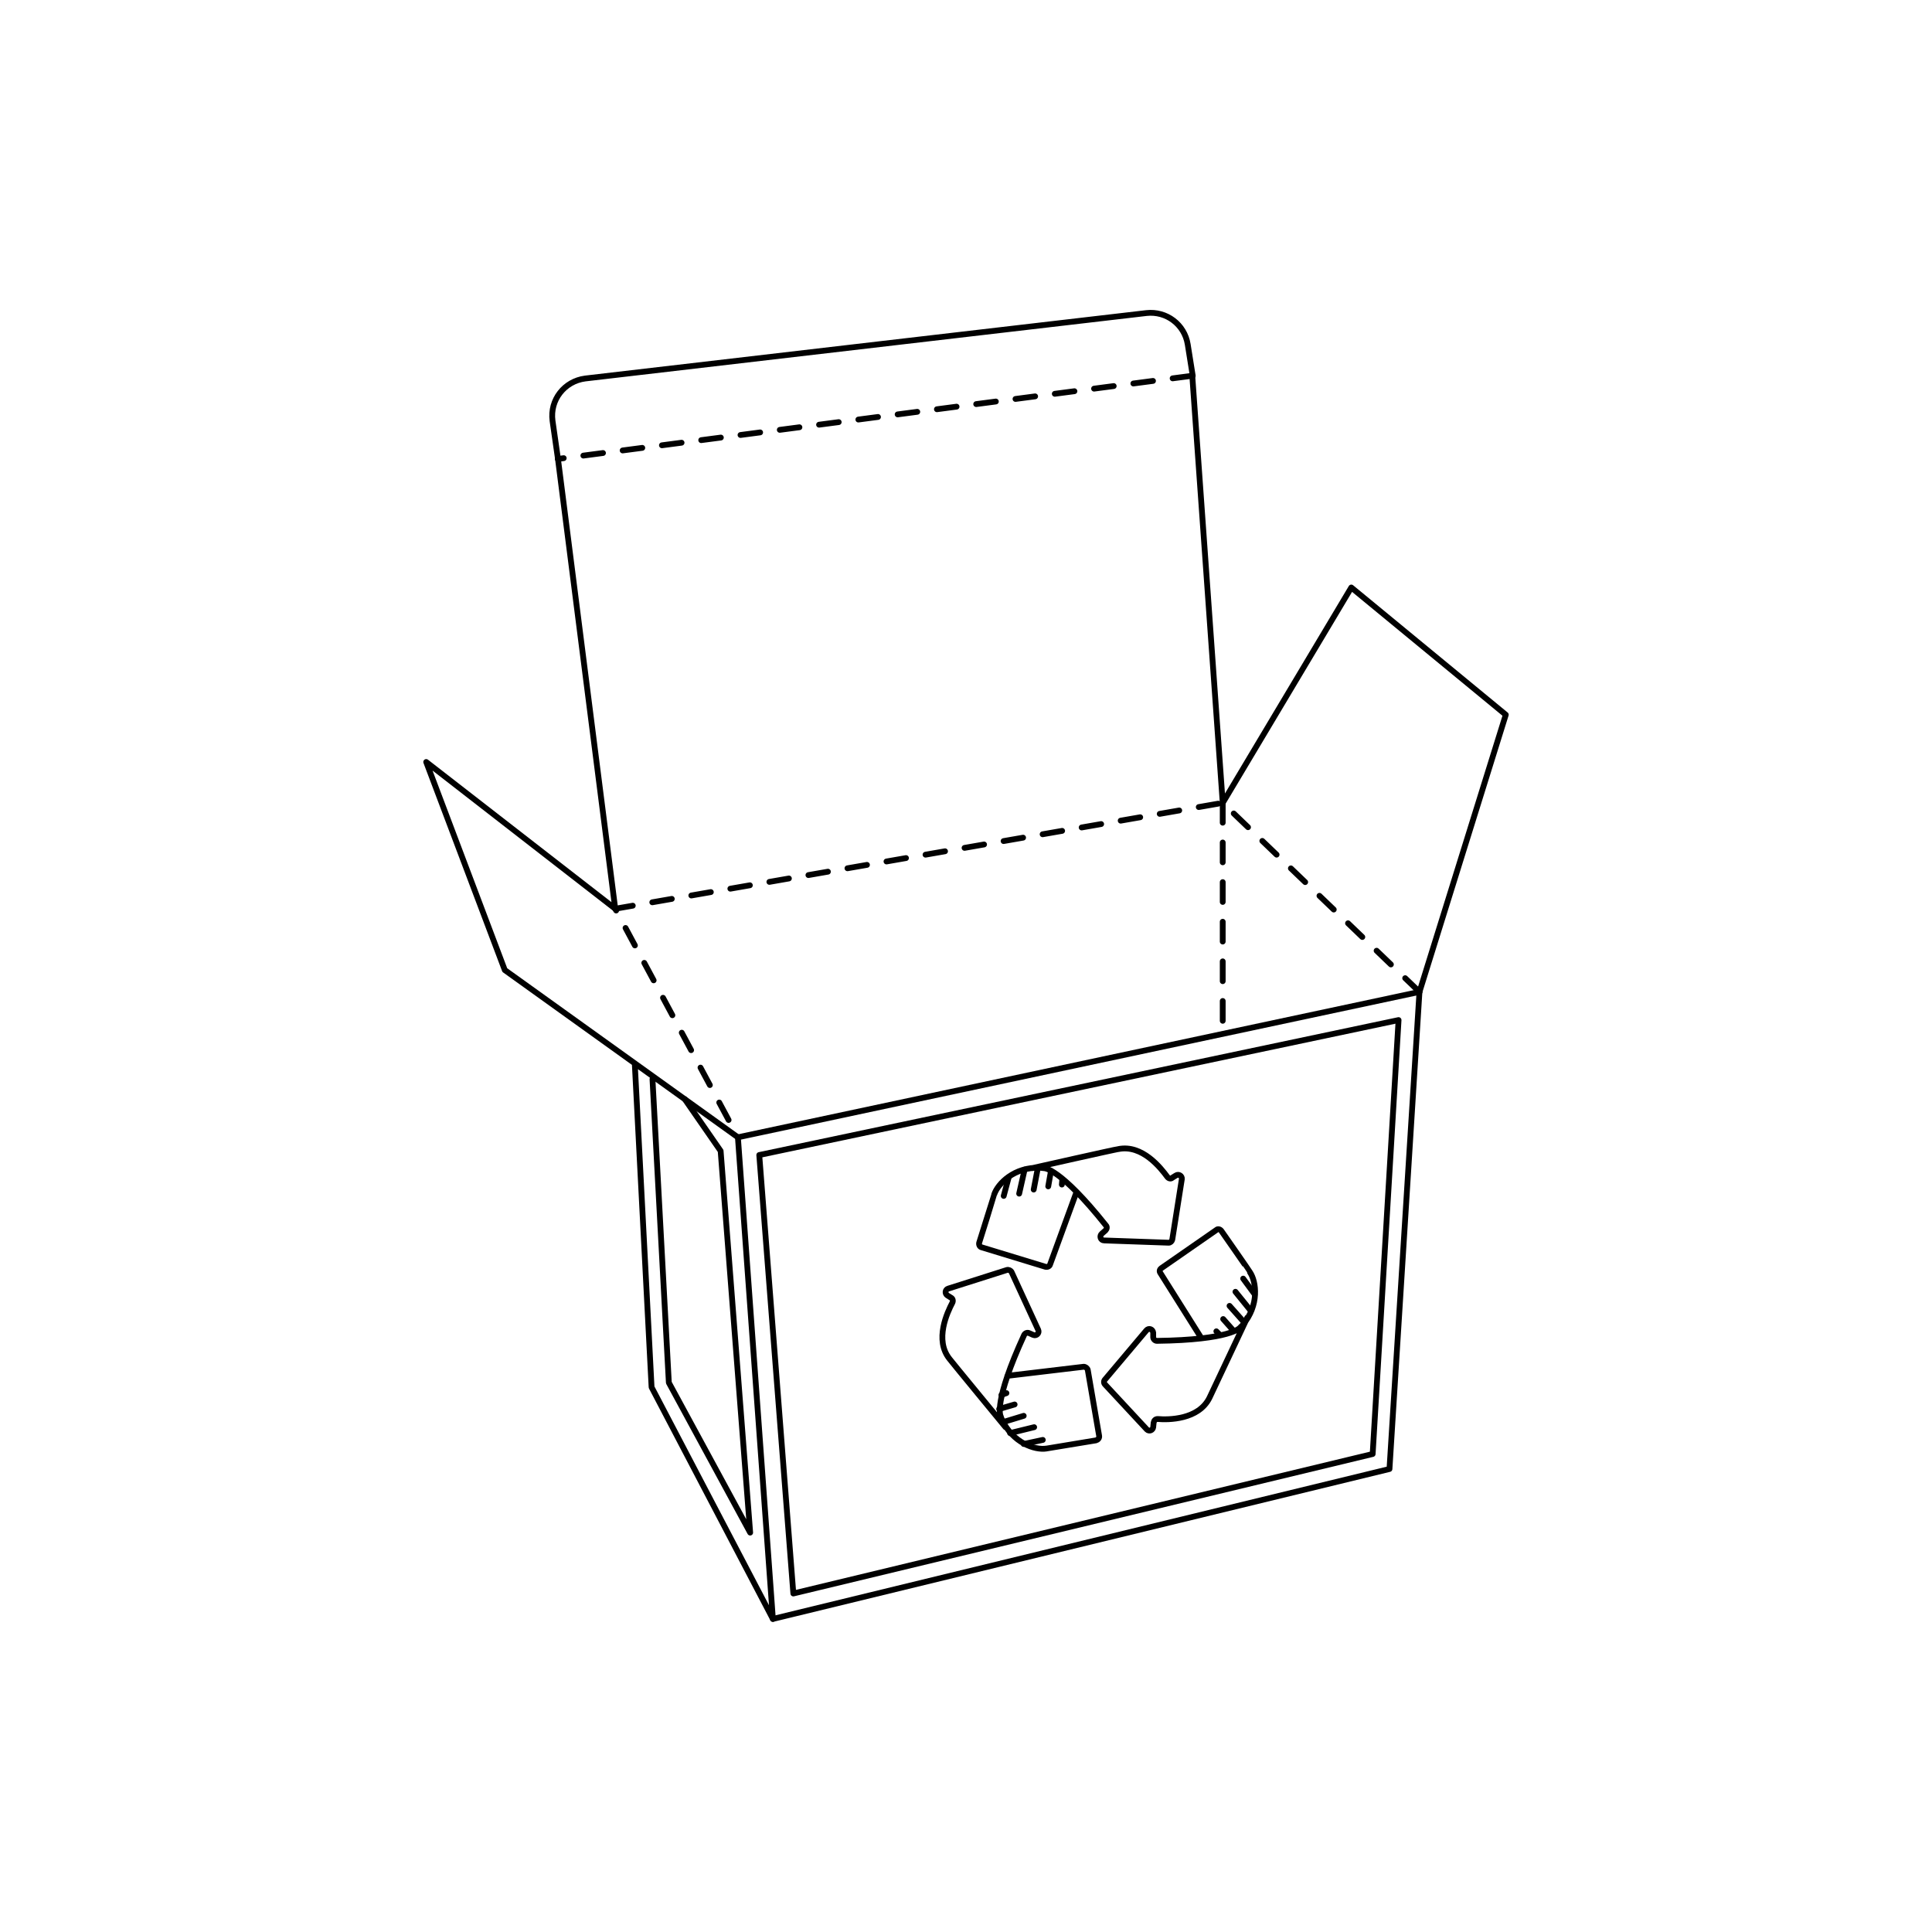
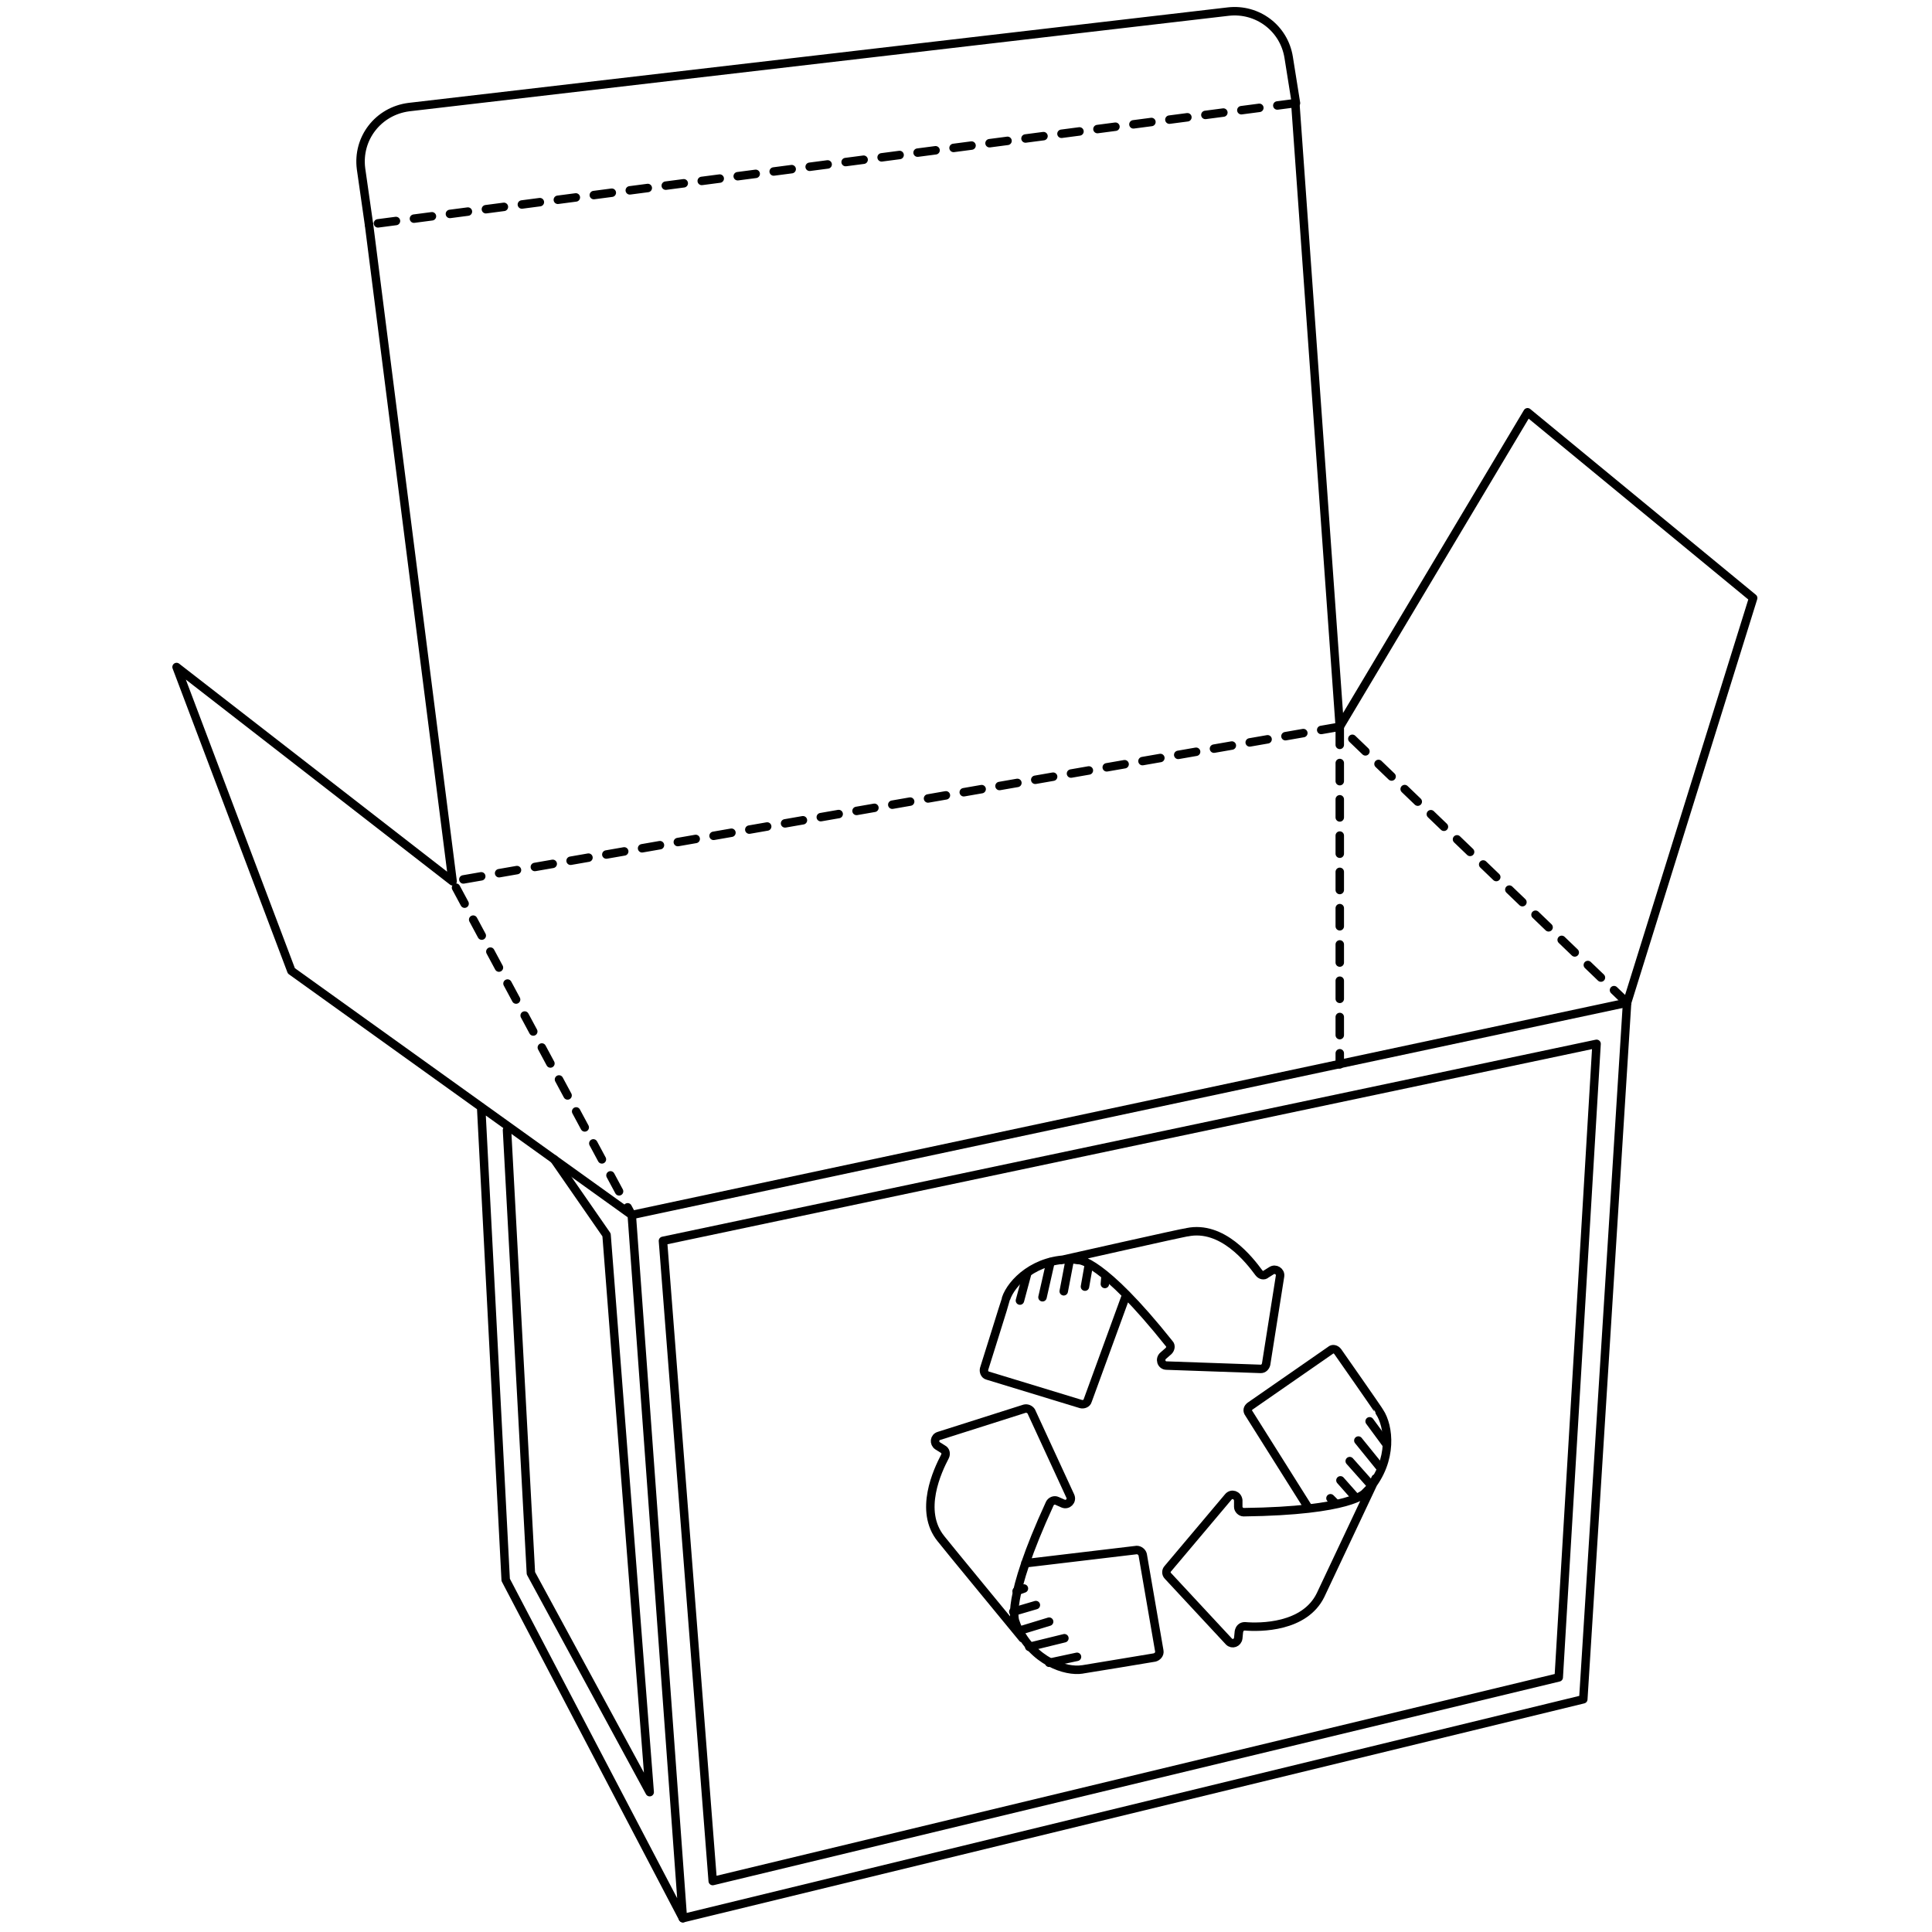
- <svg xmlns="http://www.w3.org/2000/svg" version="1.1" id="Layer_1" x="0px" y="0px" viewBox="0 0 425.2 425.2" enable-background="new 0 0 425.2 425.2" xml:space="preserve">
-   <g id="XMLID_219_">
-     <g id="XMLID_230_">
-       <g id="XMLID_245_">
-         <path id="XMLID_251_" fill="none" stroke="#000000" stroke-width="1.276" stroke-linecap="round" stroke-linejoin="round" stroke-miterlimit="10" d="     M227.1,257.1c0,0,18.6-4.2,19-4.2c5.3-1.1,9.4,4.2,10.8,6.1c0.3,0.4,0.8,0.5,1.1,0.2l0.8-0.5c0.6-0.4,1.4,0.1,1.3,0.8l-2.1,13.3     c-0.1,0.4-0.4,0.7-0.8,0.7L243,273c-0.8,0-1.1-1-0.5-1.5l0.8-0.7c0.3-0.3,0.4-0.8,0.1-1.1c-10.2-12.8-13.6-12.6-13.6-12.6     c-0.3,0-0.6-0.1-0.9-0.1c-5.7-0.2-9.3,3.5-10.1,5.9c0,0.1-3.3,10.6-3.3,10.6c-0.1,0.4,0.1,0.9,0.5,1l14.1,4.3     c0.4,0.1,0.9-0.1,1-0.5l5.8-15.9" />
-         <line id="XMLID_250_" fill="none" stroke="#000000" stroke-width="1.276" stroke-linecap="round" stroke-linejoin="round" stroke-miterlimit="10" x1="222" y1="259.1" x2="220.9" y2="263.2" />
-         <line id="XMLID_249_" fill="none" stroke="#000000" stroke-width="1.276" stroke-linecap="round" stroke-linejoin="round" stroke-miterlimit="10" x1="225.5" y1="257.4" x2="224.3" y2="262.7" />
-         <line id="XMLID_248_" fill="none" stroke="#000000" stroke-width="1.276" stroke-linecap="round" stroke-linejoin="round" stroke-miterlimit="10" x1="228.4" y1="257.1" x2="227.5" y2="261.8" />
-         <line id="XMLID_247_" fill="none" stroke="#000000" stroke-width="1.276" stroke-linecap="round" stroke-linejoin="round" stroke-miterlimit="10" x1="231.3" y1="257.7" x2="230.7" y2="261.1" />
-         <line id="XMLID_246_" fill="none" stroke="#000000" stroke-width="1.276" stroke-linecap="round" stroke-linejoin="round" stroke-miterlimit="10" x1="233.8" y1="259.5" x2="233.7" y2="260.7" />
+ <svg xmlns="http://www.w3.org/2000/svg" width="426pt" version="1.1" height="426pt" viewBox="0 0 426 426">
+   <defs>
+     <clipPath id="Clip0">
+       <path d="M0 0 L349.5 0 L349.5 423 L0 423 L0 0 Z" transform="translate(38, 0.889922)" />
+     </clipPath>
+     <clipPath id="Clip1">
+       <path d="M0 0 L349.5 0 L349.5 423 L0 423 L0 0 Z" transform="translate(38, 0.889922)" />
+     </clipPath>
+     <clipPath id="Clip2">
+       <path d="M0 0 L106.625 0 L106.625 100.457 L0 100.457 L0 0 Z" transform="translate(201.575, 269.163)" />
+     </clipPath>
+     <clipPath id="Clip3">
+       <path d="M0 0 L67.413 0 L67.413 41.507 L0 41.507 L0 0 Z" transform="translate(215.914, 269.163)" />
+     </clipPath>
+     <clipPath id="Clip4">
+       <path d="M0 0 L52.051 0 L52.051 67.252 L0 67.252 L0 0 Z" transform="translate(256.149, 296.371)" />
+     </clipPath>
+     <clipPath id="Clip5">
+       <path d="M0 0 L55.123 0 L55.123 60.084 L0 60.084 L0 0 Z" transform="translate(201.575, 309.536)" />
+     </clipPath>
+     <clipPath id="Clip6">
+       <path d="M0 0 L349.5 0 L349.5 423 L0 423 L0 0 Z" transform="translate(38, 0.889922)" />
+     </clipPath>
+   </defs>
+   <g id="Background">
+     <g id="Layer_1" clip-path="url(#Clip0)">
+       <g id="XMLID_219_" clip-path="url(#Clip1)">
+         <g id="XMLID_230_" clip-path="url(#Clip2)">
+           <g id="XMLID_245_" clip-path="url(#Clip3)">
+             <path style="fill:none;stroke:#000000; stroke-width:1.866; stroke-linecap:round; stroke-linejoin:round; stroke-dasharray:none;" id=" XMLID_251_" d="M17.118 7.753 C17.118 7.753 44.332 1.609 44.917 1.609 C52.672 0 58.67 7.753 60.719 10.532 C61.158 11.117 61.889 11.263 62.328 10.825 L63.499 10.093 C64.377 9.508 65.547 10.239 65.401 11.263 L62.328 30.718 C62.182 31.303 61.743 31.742 61.158 31.742 L40.382 31.011 C39.211 31.011 38.772 29.548 39.65 28.817 L40.821 27.793 C41.26 27.354 41.406 26.623 40.967 26.184 C26.043 7.46 21.069 7.753 21.069 7.753 C20.63 7.753 20.191 7.606 19.752 7.606 C11.412 7.314 6.145 12.726 4.975 16.237 C4.975 16.383 0.146 31.742 0.146 31.742 C0 32.327 0.293 33.059 0.878 33.205 L21.508 39.495 C22.093 39.641 22.824 39.349 22.971 38.764 L31.457 15.505 " transform="translate(216.847, 270.096)" />
+             <path style="fill:none;stroke:#000000; stroke-width:1.866; stroke-linecap:round; stroke-linejoin:round; stroke-dasharray:none;" id=" XMLID_250_" d="M1.609 0 L0 5.997 " transform="translate(224.894, 280.775)" />
+             <path style="fill:none;stroke:#000000; stroke-width:1.866; stroke-linecap:round; stroke-linejoin:round; stroke-dasharray:none;" id=" XMLID_249_" d="M1.756 0 L0 7.753 " transform="translate(229.868, 278.288)" />
+             <path style="fill:none;stroke:#000000; stroke-width:1.866; stroke-linecap:round; stroke-linejoin:round; stroke-dasharray:none;" id=" XMLID_248_" d="M1.317 0 L0 6.875 " transform="translate(234.55, 277.849)" />
+             <path style="fill:none;stroke:#000000; stroke-width:1.866; stroke-linecap:round; stroke-linejoin:round; stroke-dasharray:none;" id=" XMLID_247_" d="M0.878 0 L0 4.973 " transform="translate(239.232, 278.727)" />
+             <path style="fill:none;stroke:#000000; stroke-width:1.866; stroke-linecap:round; stroke-linejoin:round; stroke-dasharray:none;" id=" XMLID_246_" d="M0.146 0 L0 1.755 " transform="translate(243.622, 281.36)" />
+           </g>
+           <g id="XMLID_238_" clip-path="url(#Clip4)">
+             <path style="fill:none;stroke:#000000; stroke-width:1.866; stroke-linecap:round; stroke-linejoin:round; stroke-dasharray:none;" id=" XMLID_244_" d="M46.234 28.671 C46.234 28.671 34.383 53.83 34.09 54.415 C30.579 61.583 20.776 61.583 17.411 61.29 C16.679 61.29 16.241 61.729 16.094 62.461 L15.948 63.923 C15.802 64.947 14.631 65.386 13.899 64.655 L0.439 50.173 C0 49.734 0 49.003 0.439 48.564 L13.753 32.766 C14.485 31.889 15.802 32.327 15.948 33.498 L15.948 34.96 C15.948 35.545 16.533 36.131 17.118 36.131 C40.967 35.838 43.893 31.889 43.893 31.889 C44.186 31.596 44.478 31.303 44.771 31.011 C50.184 24.575 49.16 17.114 47.112 14.043 C47.112 13.896 37.894 0.731 37.894 0.731 C37.456 0.146 36.724 0 36.285 0.439 L18.581 12.726 C17.996 13.165 17.85 13.75 18.289 14.335 L31.457 35.253 " transform="translate(257.082, 297.304)" />
+             <path style="fill:none;stroke:#000000; stroke-width:1.866; stroke-linecap:round; stroke-linejoin:round; stroke-dasharray:none;" id=" XMLID_243_" d="M3.658 4.973 L0 0 " transform="translate(301.999, 313.395)" />
+             <path style="fill:none;stroke:#000000; stroke-width:1.866; stroke-linecap:round; stroke-linejoin:round; stroke-dasharray:none;" id=" XMLID_242_" d="M4.975 6.144 L0 0 " transform="translate(299.512, 317.637)" />
+             <path style="fill:none;stroke:#000000; stroke-width:1.866; stroke-linecap:round; stroke-linejoin:round; stroke-dasharray:none;" id=" XMLID_241_" d="M4.682 5.266 L0 0 " transform="translate(297.61, 322.171)" />
+             <path style="fill:none;stroke:#000000; stroke-width:1.866; stroke-linecap:round; stroke-linejoin:round; stroke-dasharray:none;" id=" XMLID_240_" d="M3.365 3.803 L0 0 " transform="translate(295.562, 326.413)" />
+             <path style="fill:none;stroke:#000000; stroke-width:1.866; stroke-linecap:round; stroke-linejoin:round; stroke-dasharray:none;" id=" XMLID_239_" d="M1.17 1.17 L0 0 " transform="translate(293.367, 330.363)" />
+           </g>
+           <g id="XMLID_231_" clip-path="url(#Clip5)">
+             <path style="fill:none;stroke:#000000; stroke-width:1.866; stroke-linecap:round; stroke-linejoin:round; stroke-dasharray:none;" id=" XMLID_237_" d="M22.971 50.758 C22.971 50.758 5.267 29.256 4.975 28.817 C0 22.673 4.243 13.75 5.852 10.678 C6.145 10.093 5.999 9.362 5.413 9.069 L4.243 8.338 C3.365 7.753 3.511 6.436 4.536 6.144 L23.41 0.146 C23.995 0 24.58 0.293 24.873 0.731 L33.505 19.455 C33.944 20.479 32.92 21.503 31.896 21.064 L30.579 20.479 C29.994 20.186 29.262 20.479 28.97 21.064 C19.02 42.713 21.361 47.102 21.361 47.102 C21.508 47.54 21.654 47.979 21.8 48.272 C25.312 55.878 32.481 58.219 36.139 57.633 C36.285 57.633 52.087 55.001 52.087 55.001 C52.672 54.854 53.257 54.269 53.111 53.538 L49.453 32.327 C49.307 31.742 48.721 31.303 48.136 31.303 L23.556 34.229 " transform="translate(202.508, 310.469)" />
+             <path style="fill:none;stroke:#000000; stroke-width:1.866; stroke-linecap:round; stroke-linejoin:round; stroke-dasharray:none;" id=" XMLID_236_" d="M0 1.317 L6.145 0 " transform="translate(231.331, 365.323)" />
+             <path style="fill:none;stroke:#000000; stroke-width:1.866; stroke-linecap:round; stroke-linejoin:round; stroke-dasharray:none;" id=" XMLID_235_" d="M0 1.902 L7.754 0 " transform="translate(226.942, 361.227)" />
+             <path style="fill:none;stroke:#000000; stroke-width:1.866; stroke-linecap:round; stroke-linejoin:round; stroke-dasharray:none;" id=" XMLID_234_" d="M0 2.048 L6.73 0 " transform="translate(224.601, 357.571)" />
+             <path style="fill:none;stroke:#000000; stroke-width:1.866; stroke-linecap:round; stroke-linejoin:round; stroke-dasharray:none;" id=" XMLID_233_" d="M0 1.463 L4.975 0 " transform="translate(223.431, 353.914)" />
+             <path style="fill:none;stroke:#000000; stroke-width:1.866; stroke-linecap:round; stroke-linejoin:round; stroke-dasharray:none;" id=" XMLID_232_" d="M0 0.585 L1.609 0 " transform="translate(224.162, 350.257)" />
+           </g>
+         </g>
+         <g id="XMLID_220_" clip-path="url(#Clip6)">
+           <path style="fill:none;stroke:#000000; stroke-width:1.866; stroke-linecap:round; stroke-linejoin:round; stroke-dasharray:4 ; stroke-dashoffset:0;" id=" XMLID_229_" d="M258.97 60.852 L195.617 0 L0 34.083 L39.504 107.66 " transform="translate(99.7983, 160.242)" />
+           <path style="fill:none;stroke:#000000; stroke-width:1.866; stroke-linecap:round; stroke-linejoin:round; stroke-dasharray:none;" id=" XMLID_228_" d="M0 46.809 L219.466 0 " transform="translate(139.302, 221.093)" />
+           <path style="fill:none;stroke:#000000; stroke-width:1.866; stroke-linecap:round; stroke-linejoin:round; stroke-dasharray:none;" id=" XMLID_227_" d="M2.634 47.687 L0.878 35.399 C0 28.671 4.682 22.673 11.412 21.795 L192.106 0.731 C198.543 0 204.396 4.388 205.42 10.825 L207.029 20.918 " transform="translate(78.7296, 1.82288)" />
+           <path style="fill:none;stroke:#000000; stroke-width:1.866; stroke-linecap:round; stroke-linejoin:round; stroke-dasharray:none;" id=" XMLID_226_" d="M42.43 0 L60.865 144.815 L0 97.567 L25.312 164.563 L100.369 218.393 L111.635 373.447 L72.57 298.846 L67.156 194.55 " transform="translate(38.9332, 49.5095)" />
+           <path style="fill:none;stroke:#000000; stroke-width:1.866; stroke-linecap:round; stroke-linejoin:round; stroke-dasharray:4 ; stroke-dashoffset:0;" id=" XMLID_225_" d="M204.249 0 L0 26.769 " transform="translate(81.3632, 22.7406)" />
+           <path style="fill:none;stroke:#000000; stroke-width:1.866; stroke-linecap:round; stroke-linejoin:round; stroke-dasharray:none;" id=" XMLID_224_" d="M0 400.216 L198.543 351.944 L208.2 198.353 L235.999 109.123 L186.253 68.165 L144.847 137.501 L135.045 0 " transform="translate(150.568, 22.7406)" />
+           <path style="fill:none;stroke:#000000; stroke-width:1.866; stroke-linecap:round; stroke-linejoin:round; stroke-dasharray:4 ; stroke-dashoffset:0;" id=" XMLID_223_" d="M0 0 L0 74.455 " transform="translate(295.415, 160.242)" />
+           <path style="fill:none;stroke:#000000; stroke-width:1.866; stroke-linecap:round; stroke-linejoin:round; stroke-dasharray:none;" id=" XMLID_222_" d="M0 43.444 L10.973 184.603 L197.519 139.695 L205.859 0 L0 43.444 Z" transform="translate(146.179, 230.163)" />
+           <path style="fill:none;stroke:#000000; stroke-width:1.866; stroke-linecap:round; stroke-linejoin:round; stroke-dasharray:none;" id=" XMLID_221_" d="M0 0 L5.267 97.714 L31.457 145.985 L21.947 23.112 L10.388 6.436 " transform="translate(111.796, 249.179)" />
+         </g>
      </g>
-       <g id="XMLID_238_">
-         <path id="XMLID_244_" fill="none" stroke="#000000" stroke-width="1.276" stroke-linecap="round" stroke-linejoin="round" stroke-miterlimit="10" d="     M274.5,290c0,0-8.1,17.2-8.3,17.6c-2.4,4.9-9.1,4.9-11.4,4.7c-0.5,0-0.8,0.3-0.9,0.8l-0.1,1c-0.1,0.7-0.9,1-1.4,0.5l-9.2-9.9     c-0.3-0.3-0.3-0.8,0-1.1l9.1-10.8c0.5-0.6,1.4-0.3,1.5,0.5l0,1c0,0.4,0.4,0.8,0.8,0.8c16.3-0.2,18.3-2.9,18.3-2.9     c0.2-0.2,0.4-0.4,0.6-0.6c3.7-4.4,3-9.5,1.6-11.6c0-0.1-6.3-9.1-6.3-9.1c-0.3-0.4-0.8-0.5-1.1-0.2l-12.1,8.4     c-0.4,0.3-0.5,0.7-0.2,1.1l9,14.3" />
-         <line id="XMLID_243_" fill="none" stroke="#000000" stroke-width="1.276" stroke-linecap="round" stroke-linejoin="round" stroke-miterlimit="10" x1="276.1" y1="284.8" x2="273.6" y2="281.4" />
-         <line id="XMLID_242_" fill="none" stroke="#000000" stroke-width="1.276" stroke-linecap="round" stroke-linejoin="round" stroke-miterlimit="10" x1="275.3" y1="288.5" x2="271.9" y2="284.3" />
-         <line id="XMLID_241_" fill="none" stroke="#000000" stroke-width="1.276" stroke-linecap="round" stroke-linejoin="round" stroke-miterlimit="10" x1="273.8" y1="291" x2="270.6" y2="287.4" />
-         <line id="XMLID_240_" fill="none" stroke="#000000" stroke-width="1.276" stroke-linecap="round" stroke-linejoin="round" stroke-miterlimit="10" x1="271.5" y1="292.9" x2="269.2" y2="290.3" />
-         <line id="XMLID_239_" fill="none" stroke="#000000" stroke-width="1.276" stroke-linecap="round" stroke-linejoin="round" stroke-miterlimit="10" x1="268.5" y1="293.8" x2="267.7" y2="293" />
-       </g>
-       <g id="XMLID_231_">
-         <path id="XMLID_237_" fill="none" stroke="#000000" stroke-width="1.276" stroke-linecap="round" stroke-linejoin="round" stroke-miterlimit="10" d="     M221.3,314.1c0,0-12.1-14.7-12.3-15c-3.4-4.2-0.5-10.3,0.6-12.4c0.2-0.4,0.1-0.9-0.3-1.1l-0.8-0.5c-0.6-0.4-0.5-1.3,0.2-1.5     l12.9-4.1c0.4-0.1,0.8,0.1,1,0.4l5.9,12.8c0.3,0.7-0.4,1.4-1.1,1.1l-0.9-0.4c-0.4-0.2-0.9,0-1.1,0.4c-6.8,14.8-5.2,17.8-5.2,17.8     c0.1,0.3,0.2,0.6,0.3,0.8c2.4,5.2,7.3,6.8,9.8,6.4c0.1,0,10.9-1.8,10.9-1.8c0.4-0.1,0.8-0.5,0.7-1l-2.5-14.5     c-0.1-0.4-0.5-0.7-0.9-0.7l-16.8,2" />
-         <line id="XMLID_236_" fill="none" stroke="#000000" stroke-width="1.276" stroke-linecap="round" stroke-linejoin="round" stroke-miterlimit="10" x1="225.3" y1="317.8" x2="229.5" y2="316.9" />
-         <line id="XMLID_235_" fill="none" stroke="#000000" stroke-width="1.276" stroke-linecap="round" stroke-linejoin="round" stroke-miterlimit="10" x1="222.3" y1="315.4" x2="227.6" y2="314.1" />
-         <line id="XMLID_234_" fill="none" stroke="#000000" stroke-width="1.276" stroke-linecap="round" stroke-linejoin="round" stroke-miterlimit="10" x1="220.7" y1="313" x2="225.3" y2="311.6" />
-         <line id="XMLID_233_" fill="none" stroke="#000000" stroke-width="1.276" stroke-linecap="round" stroke-linejoin="round" stroke-miterlimit="10" x1="219.9" y1="310.1" x2="223.3" y2="309.1" />
-         <line id="XMLID_232_" fill="none" stroke="#000000" stroke-width="1.276" stroke-linecap="round" stroke-linejoin="round" stroke-miterlimit="10" x1="220.4" y1="307" x2="221.5" y2="306.6" />
-       </g>
-     </g>
-     <g id="XMLID_220_">
-       <polyline id="XMLID_229_" fill="none" stroke="#000000" stroke-width="1.276" stroke-linecap="round" stroke-linejoin="round" stroke-miterlimit="10" stroke-dasharray="4.36" points="    312.4,218.3 269.1,176.7 135.4,200 162.4,250.3   " />
-       <line id="XMLID_228_" fill="none" stroke="#000000" stroke-width="1.276" stroke-linecap="round" stroke-linejoin="round" stroke-miterlimit="10" x1="162.4" y1="250.3" x2="312.4" y2="218.3" />
-       <path id="XMLID_227_" fill="none" stroke="#000000" stroke-width="1.276" stroke-linecap="round" stroke-linejoin="round" stroke-miterlimit="10" d="    M122.8,101l-1.2-8.4c-0.6-4.6,2.6-8.7,7.2-9.3l123.5-14.4c4.4-0.5,8.4,2.5,9.1,6.9l1.1,6.9" />
-       <polyline id="XMLID_226_" fill="none" stroke="#000000" stroke-width="1.276" stroke-linecap="round" stroke-linejoin="round" stroke-miterlimit="10" points="    122.8,101 135.4,200 93.8,167.7 111.1,213.5 162.4,250.3 170.1,356.3 143.4,305.3 139.7,234   " />
-       <line id="XMLID_225_" fill="none" stroke="#000000" stroke-width="1.276" stroke-linecap="round" stroke-linejoin="round" stroke-miterlimit="10" stroke-dasharray="4.36" x1="262.4" y1="82.7" x2="122.8" y2="101" />
-       <polyline id="XMLID_224_" fill="none" stroke="#000000" stroke-width="1.276" stroke-linecap="round" stroke-linejoin="round" stroke-miterlimit="10" points="    170.1,356.3 305.8,323.3 312.4,218.3 331.4,157.3 297.4,129.3 269.1,176.7 262.4,82.7   " />
-       <line id="XMLID_223_" fill="none" stroke="#000000" stroke-width="1.276" stroke-linecap="round" stroke-linejoin="round" stroke-miterlimit="10" stroke-dasharray="4.36" x1="269.1" y1="176.7" x2="269.1" y2="227.6" />
-       <polygon id="XMLID_222_" fill="none" stroke="#000000" stroke-width="1.276" stroke-linecap="round" stroke-linejoin="round" stroke-miterlimit="10" points="    167.1,254.2 174.6,350.7 302.1,320 307.8,224.5   " />
-       <polyline id="XMLID_221_" fill="none" stroke="#000000" stroke-width="1.276" stroke-linecap="round" stroke-linejoin="round" stroke-miterlimit="10" points="    143.6,237.5 147.2,304.3 165.1,337.3 158.6,253.3 150.7,241.9   " />
    </g>
  </g>
</svg>
